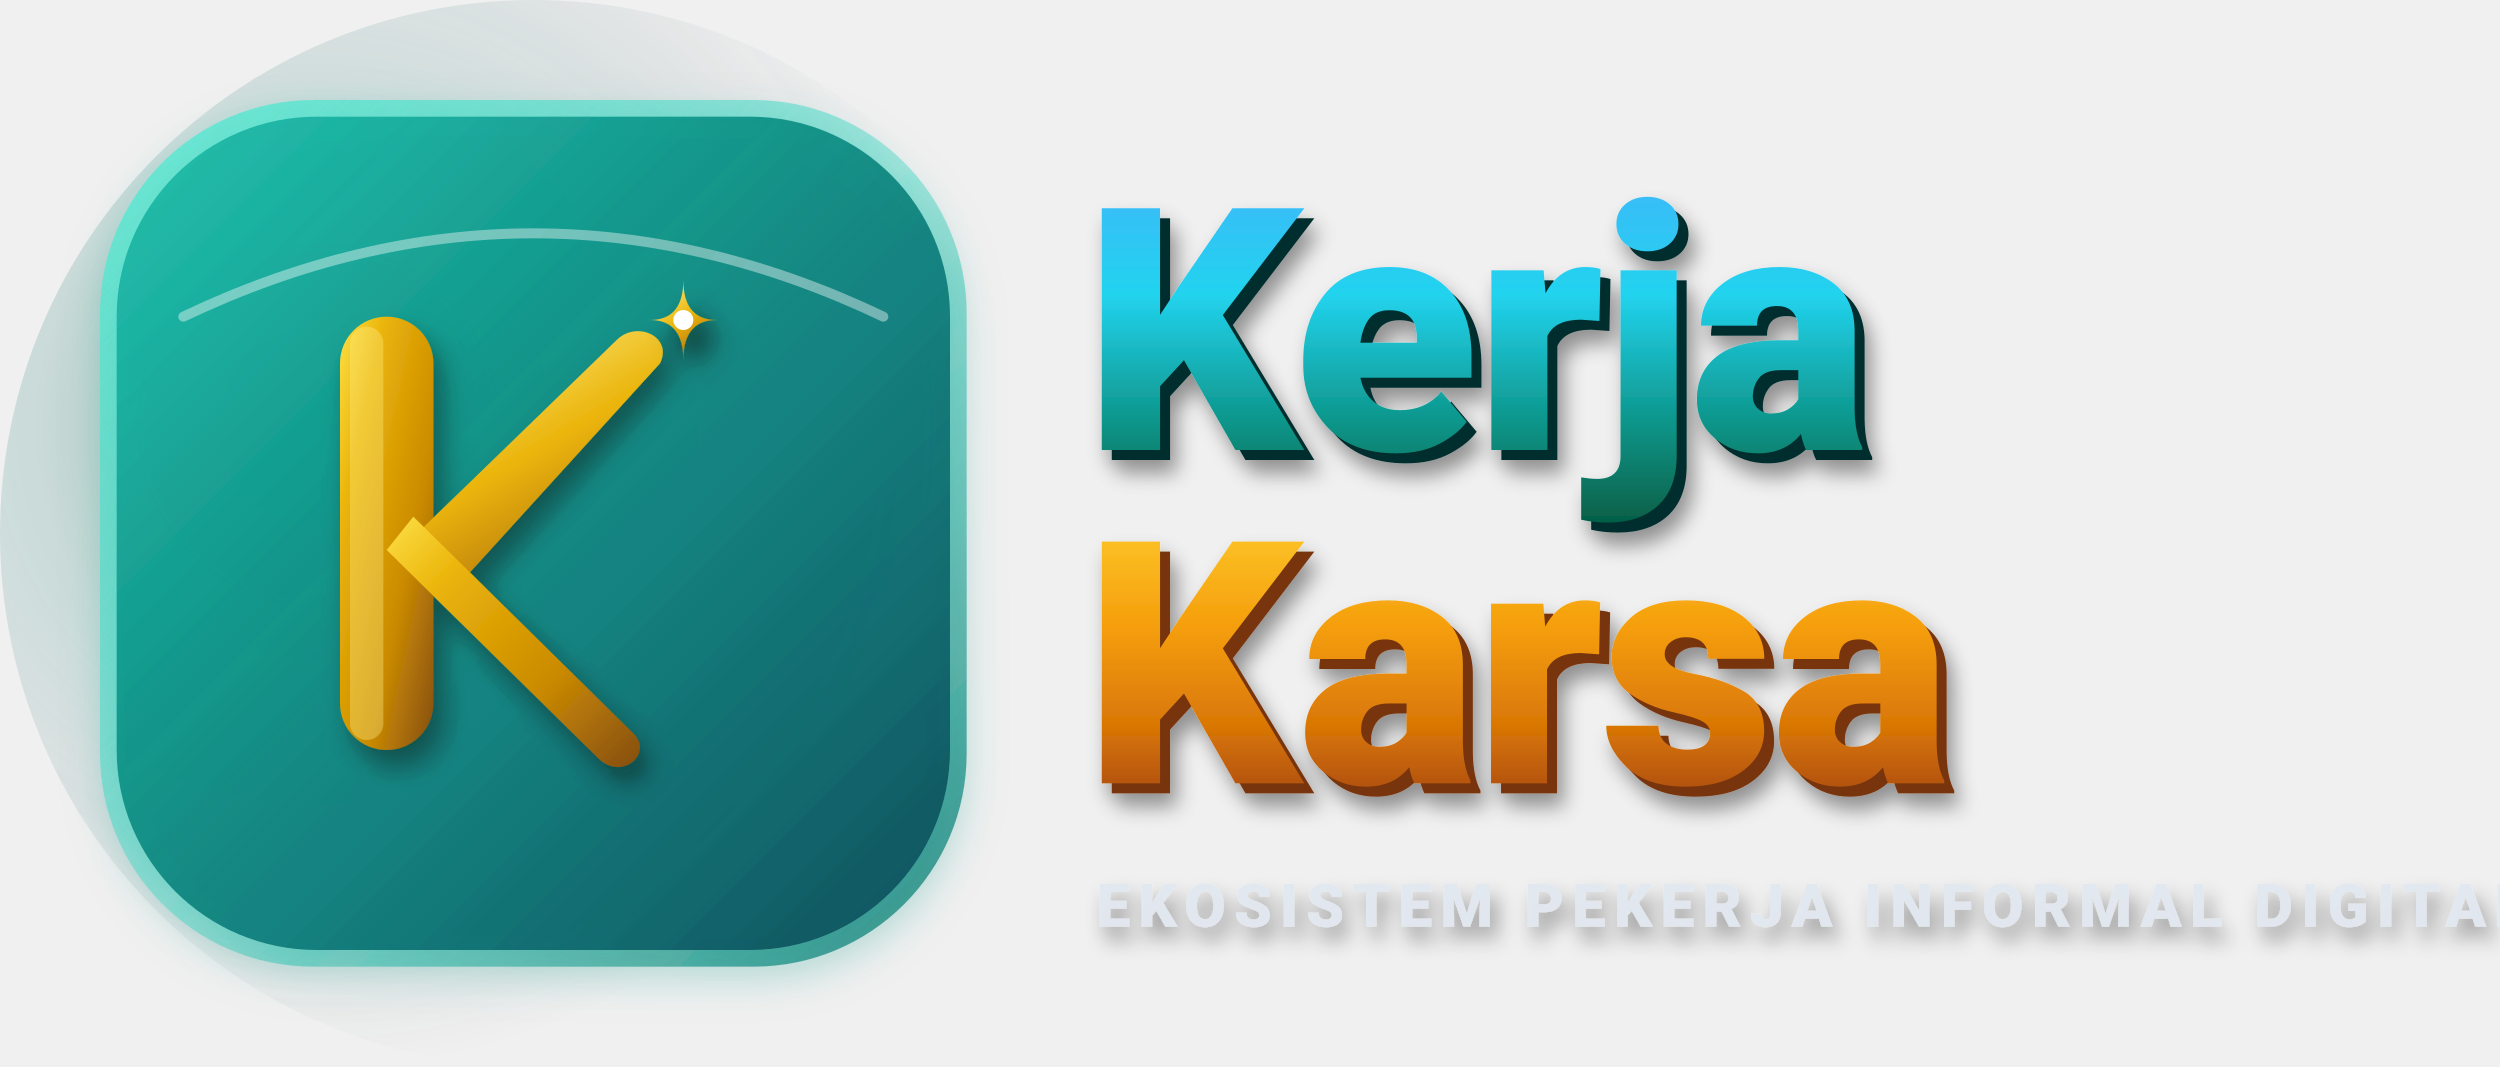
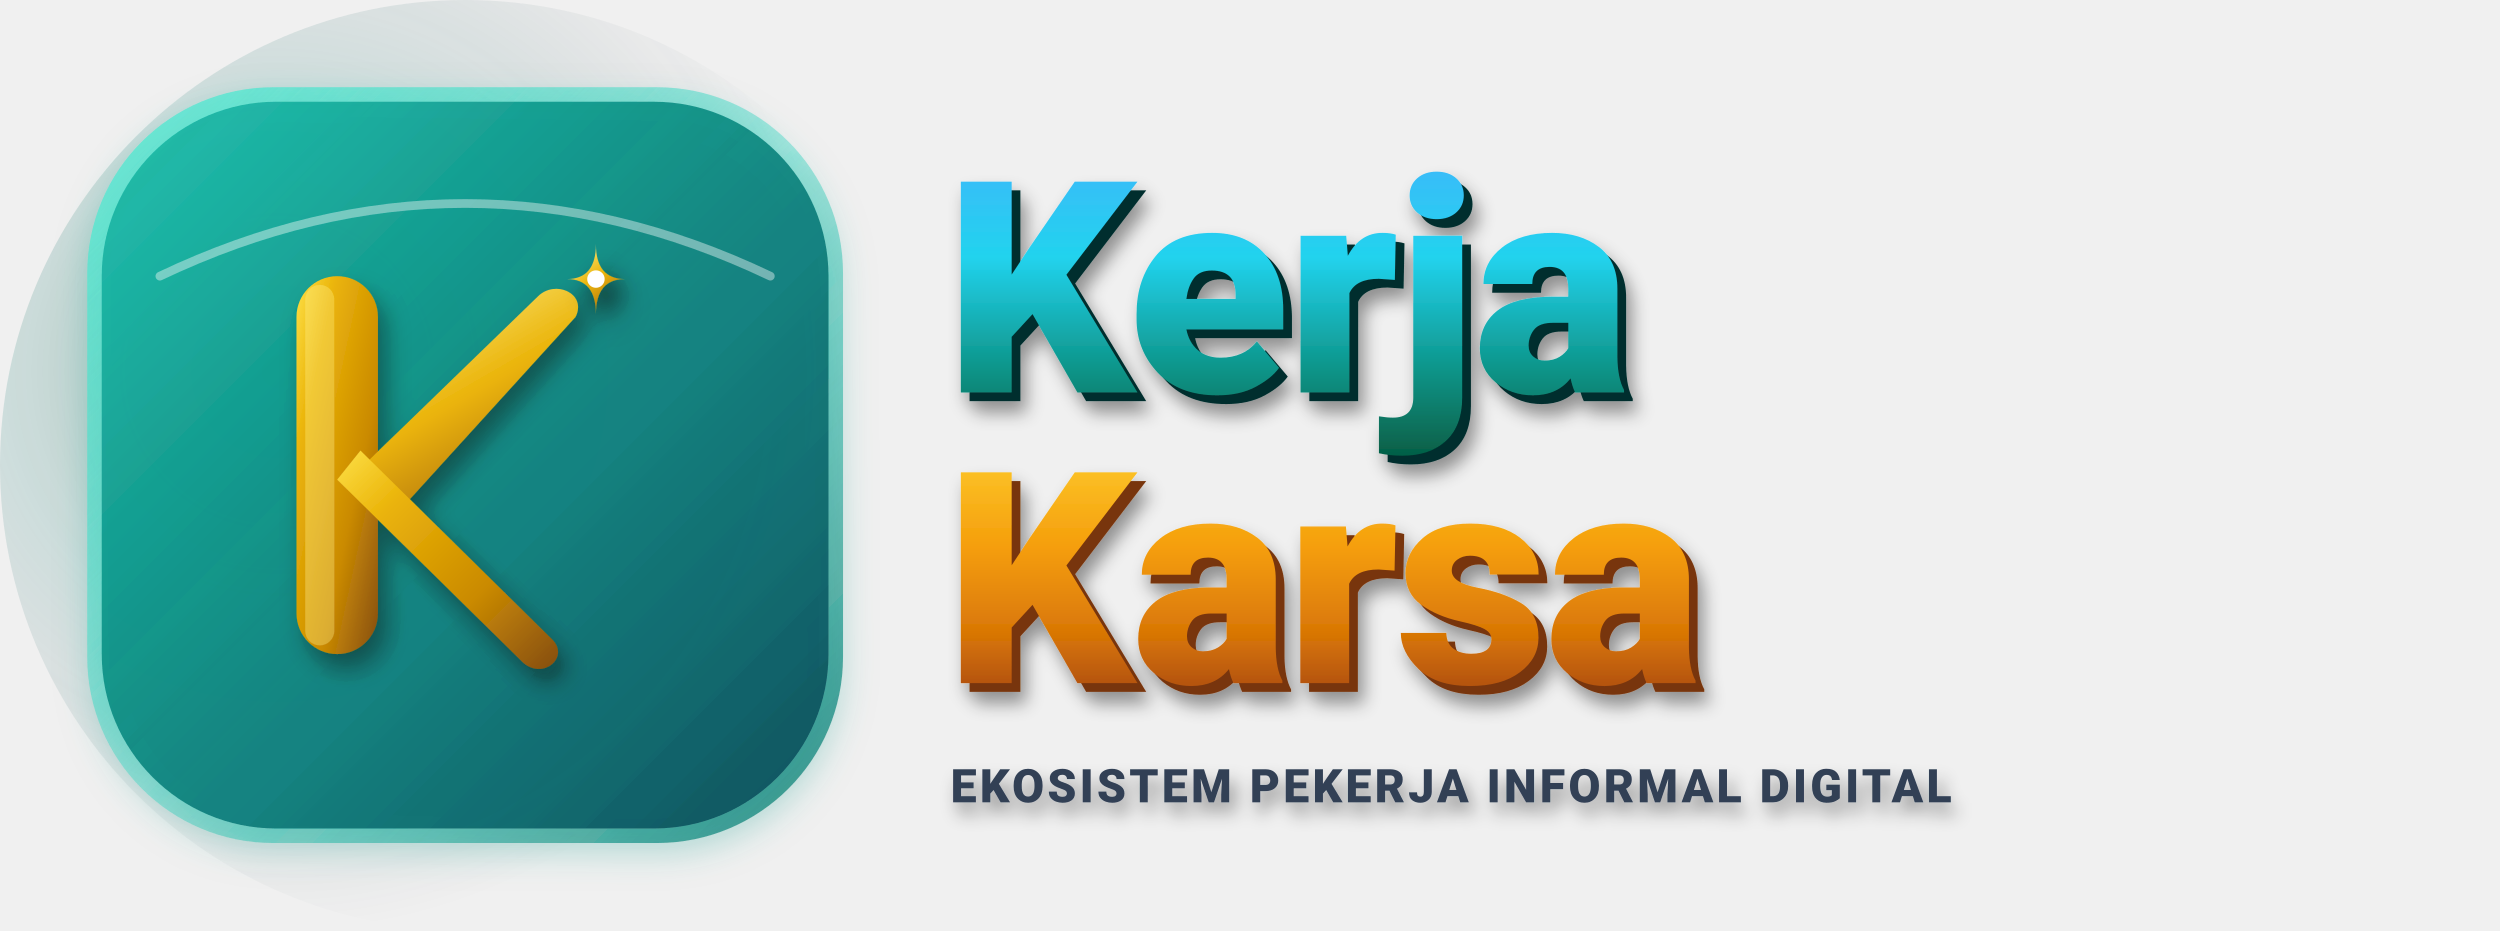
- <svg xmlns="http://www.w3.org/2000/svg" viewBox="0 0 750 320" width="100%" height="100%">
+ <svg xmlns="http://www.w3.org/2000/svg" viewBox="0 0 860 320" width="100%" height="100%">
  <defs>
    <radialGradient id="bgGlow" cx="30%" cy="40%" r="60%">
      <stop offset="0%" stop-color="#14532D" stop-opacity="0.35" />
      <stop offset="50%" stop-color="#0F766E" stop-opacity="0.15" />
      <stop offset="100%" stop-color="#0F172A" stop-opacity="0" />
    </radialGradient>
    <linearGradient id="glassTeal" x1="0%" y1="0%" x2="100%" y2="100%">
      <stop offset="0%" stop-color="#14B8A6" stop-opacity="0.85" />
      <stop offset="35%" stop-color="#0D9488" stop-opacity="0.95" />
      <stop offset="100%" stop-color="#0F4C5C" stop-opacity="0.98" />
    </linearGradient>
    <linearGradient id="rimHighlight" x1="0%" y1="0%" x2="100%" y2="100%">
      <stop offset="0%" stop-color="#5EEAD4" stop-opacity="0.9" />
      <stop offset="50%" stop-color="#2DD4BF" stop-opacity="0.4" />
      <stop offset="100%" stop-color="#0F766E" stop-opacity="0.8" />
    </linearGradient>
    <linearGradient id="gold3D" x1="0%" y1="0%" x2="100%" y2="100%">
      <stop offset="0%" stop-color="#FDE047" />
      <stop offset="25%" stop-color="#EAB308" />
      <stop offset="65%" stop-color="#CA8A04" />
      <stop offset="100%" stop-color="#854D0E" />
    </linearGradient>
    <linearGradient id="goldSpec" x1="20%" y1="0%" x2="80%" y2="100%">
      <stop offset="0%" stop-color="#FEF08A" />
      <stop offset="50%" stop-color="#EAB308" />
      <stop offset="100%" stop-color="#A16207" />
    </linearGradient>
    <linearGradient id="textTeal" x1="0%" y1="0%" x2="0%" y2="100%">
      <stop offset="0%" stop-color="#38BDF8" />
      <stop offset="30%" stop-color="#22D3EE" />
      <stop offset="70%" stop-color="#0D9488" />
      <stop offset="100%" stop-color="#065F46" />
    </linearGradient>
    <linearGradient id="textOrange" x1="0%" y1="0%" x2="0%" y2="100%">
      <stop offset="0%" stop-color="#FBBF24" />
      <stop offset="35%" stop-color="#F59E0B" />
      <stop offset="75%" stop-color="#D97706" />
      <stop offset="100%" stop-color="#B45309" />
    </linearGradient>
    <filter id="badgeShadow" x="-20%" y="-20%" width="140%" height="140%">
-       <feDropShadow dx="0" dy="12" stdDeviation="16" flood-color="#000000" flood-opacity="0.5" />
+       <feDropShadow dx="0" dy="12" stdDeviation="16" flood-color="#000000" flood-opacity="0.4" />
      <feDropShadow dx="0" dy="4" stdDeviation="6" flood-color="#0D9488" flood-opacity="0.3" />
    </filter>
    <filter id="goldShadow" x="-30%" y="-30%" width="160%" height="160%">
      <feDropShadow dx="3" dy="5" stdDeviation="4" flood-color="#000000" flood-opacity="0.4" />
    </filter>
    <filter id="textShadow" x="-20%" y="-20%" width="140%" height="140%">
      <feDropShadow dx="2" dy="4" stdDeviation="3" flood-color="#000000" flood-opacity="0.4" />
    </filter>
  </defs>
-   <rect width="750" height="320" rx="20" fill="none" />
  <circle cx="160" cy="160" r="160" fill="url(#bgGlow)" />
  <g transform="translate(30, 30)" filter="url(#badgeShadow)">
    <rect x="0" y="0" width="260" height="260" rx="64" fill="url(#rimHighlight)" />
    <rect x="5" y="5" width="250" height="250" rx="60" fill="url(#glassTeal)" opacity="0.95" />
    <path d="M 25 65 Q 130 15 235 65" fill="none" stroke="#FFFFFF" stroke-width="3" stroke-linecap="round" opacity="0.4" />
    <g filter="url(#goldShadow)">
      <rect x="72" y="65" width="28" height="130" rx="14" fill="url(#gold3D)" />
      <rect x="75" y="68" width="10" height="124" rx="5" fill="#FEF08A" opacity="0.35" />
      <path d="M 90 135 L 155 72 C 161 66, 172 71, 168 79 L 108 145 Z" fill="url(#goldSpec)" />
      <path d="M 94 125 L 160 190 C 166 196, 157 204, 150 198 L 86 135 Z" fill="url(#gold3D)" />
      <path d="M 175 78 Q 175 66 185 66 Q 175 66 175 54 Q 175 66 165 66 Q 175 66 175 78 Z" fill="url(#goldSpec)" filter="url(#goldShadow)" />
      <circle cx="175" cy="66" r="3" fill="#FFFFFF" />
    </g>
  </g>
  <g transform="translate(325, 30)" filter="url(#textShadow)">
    <g transform="translate(0, 105)">
      <text font-family="system-ui, -apple-system, 'Segoe UI', Roboto, Helvetica, Arial, sans-serif" font-weight="900" font-size="102" fill="#042F2E" x="3" y="3" letter-spacing="-1">Kerja</text>
      <text font-family="system-ui, -apple-system, 'Segoe UI', Roboto, Helvetica, Arial, sans-serif" font-weight="900" font-size="102" fill="url(#textTeal)" letter-spacing="-1">Kerja</text>
    </g>
    <g transform="translate(0, 205)">
      <text font-family="system-ui, -apple-system, 'Segoe UI', Roboto, Helvetica, Arial, sans-serif" font-weight="900" font-size="102" fill="#78350F" x="3" y="3" letter-spacing="-1">Karsa</text>
      <text font-family="system-ui, -apple-system, 'Segoe UI', Roboto, Helvetica, Arial, sans-serif" font-weight="900" font-size="102" fill="url(#textOrange)" letter-spacing="-1">Karsa</text>
    </g>
-     <text x="4" y="248" font-family="system-ui, -apple-system, 'Segoe UI', Roboto, Helvetica, Arial, sans-serif" font-weight="800" font-size="18" fill="#E2E8F0" letter-spacing="2.5" opacity="0.95">
+     <text x="2" y="246" font-family="system-ui, -apple-system, 'Segoe UI', Roboto, Helvetica, Arial, sans-serif" font-weight="800" font-size="16" fill="#334155" letter-spacing="1.1">
      EKOSISTEM PEKERJA INFORMAL DIGITAL
    </text>
  </g>
</svg>
